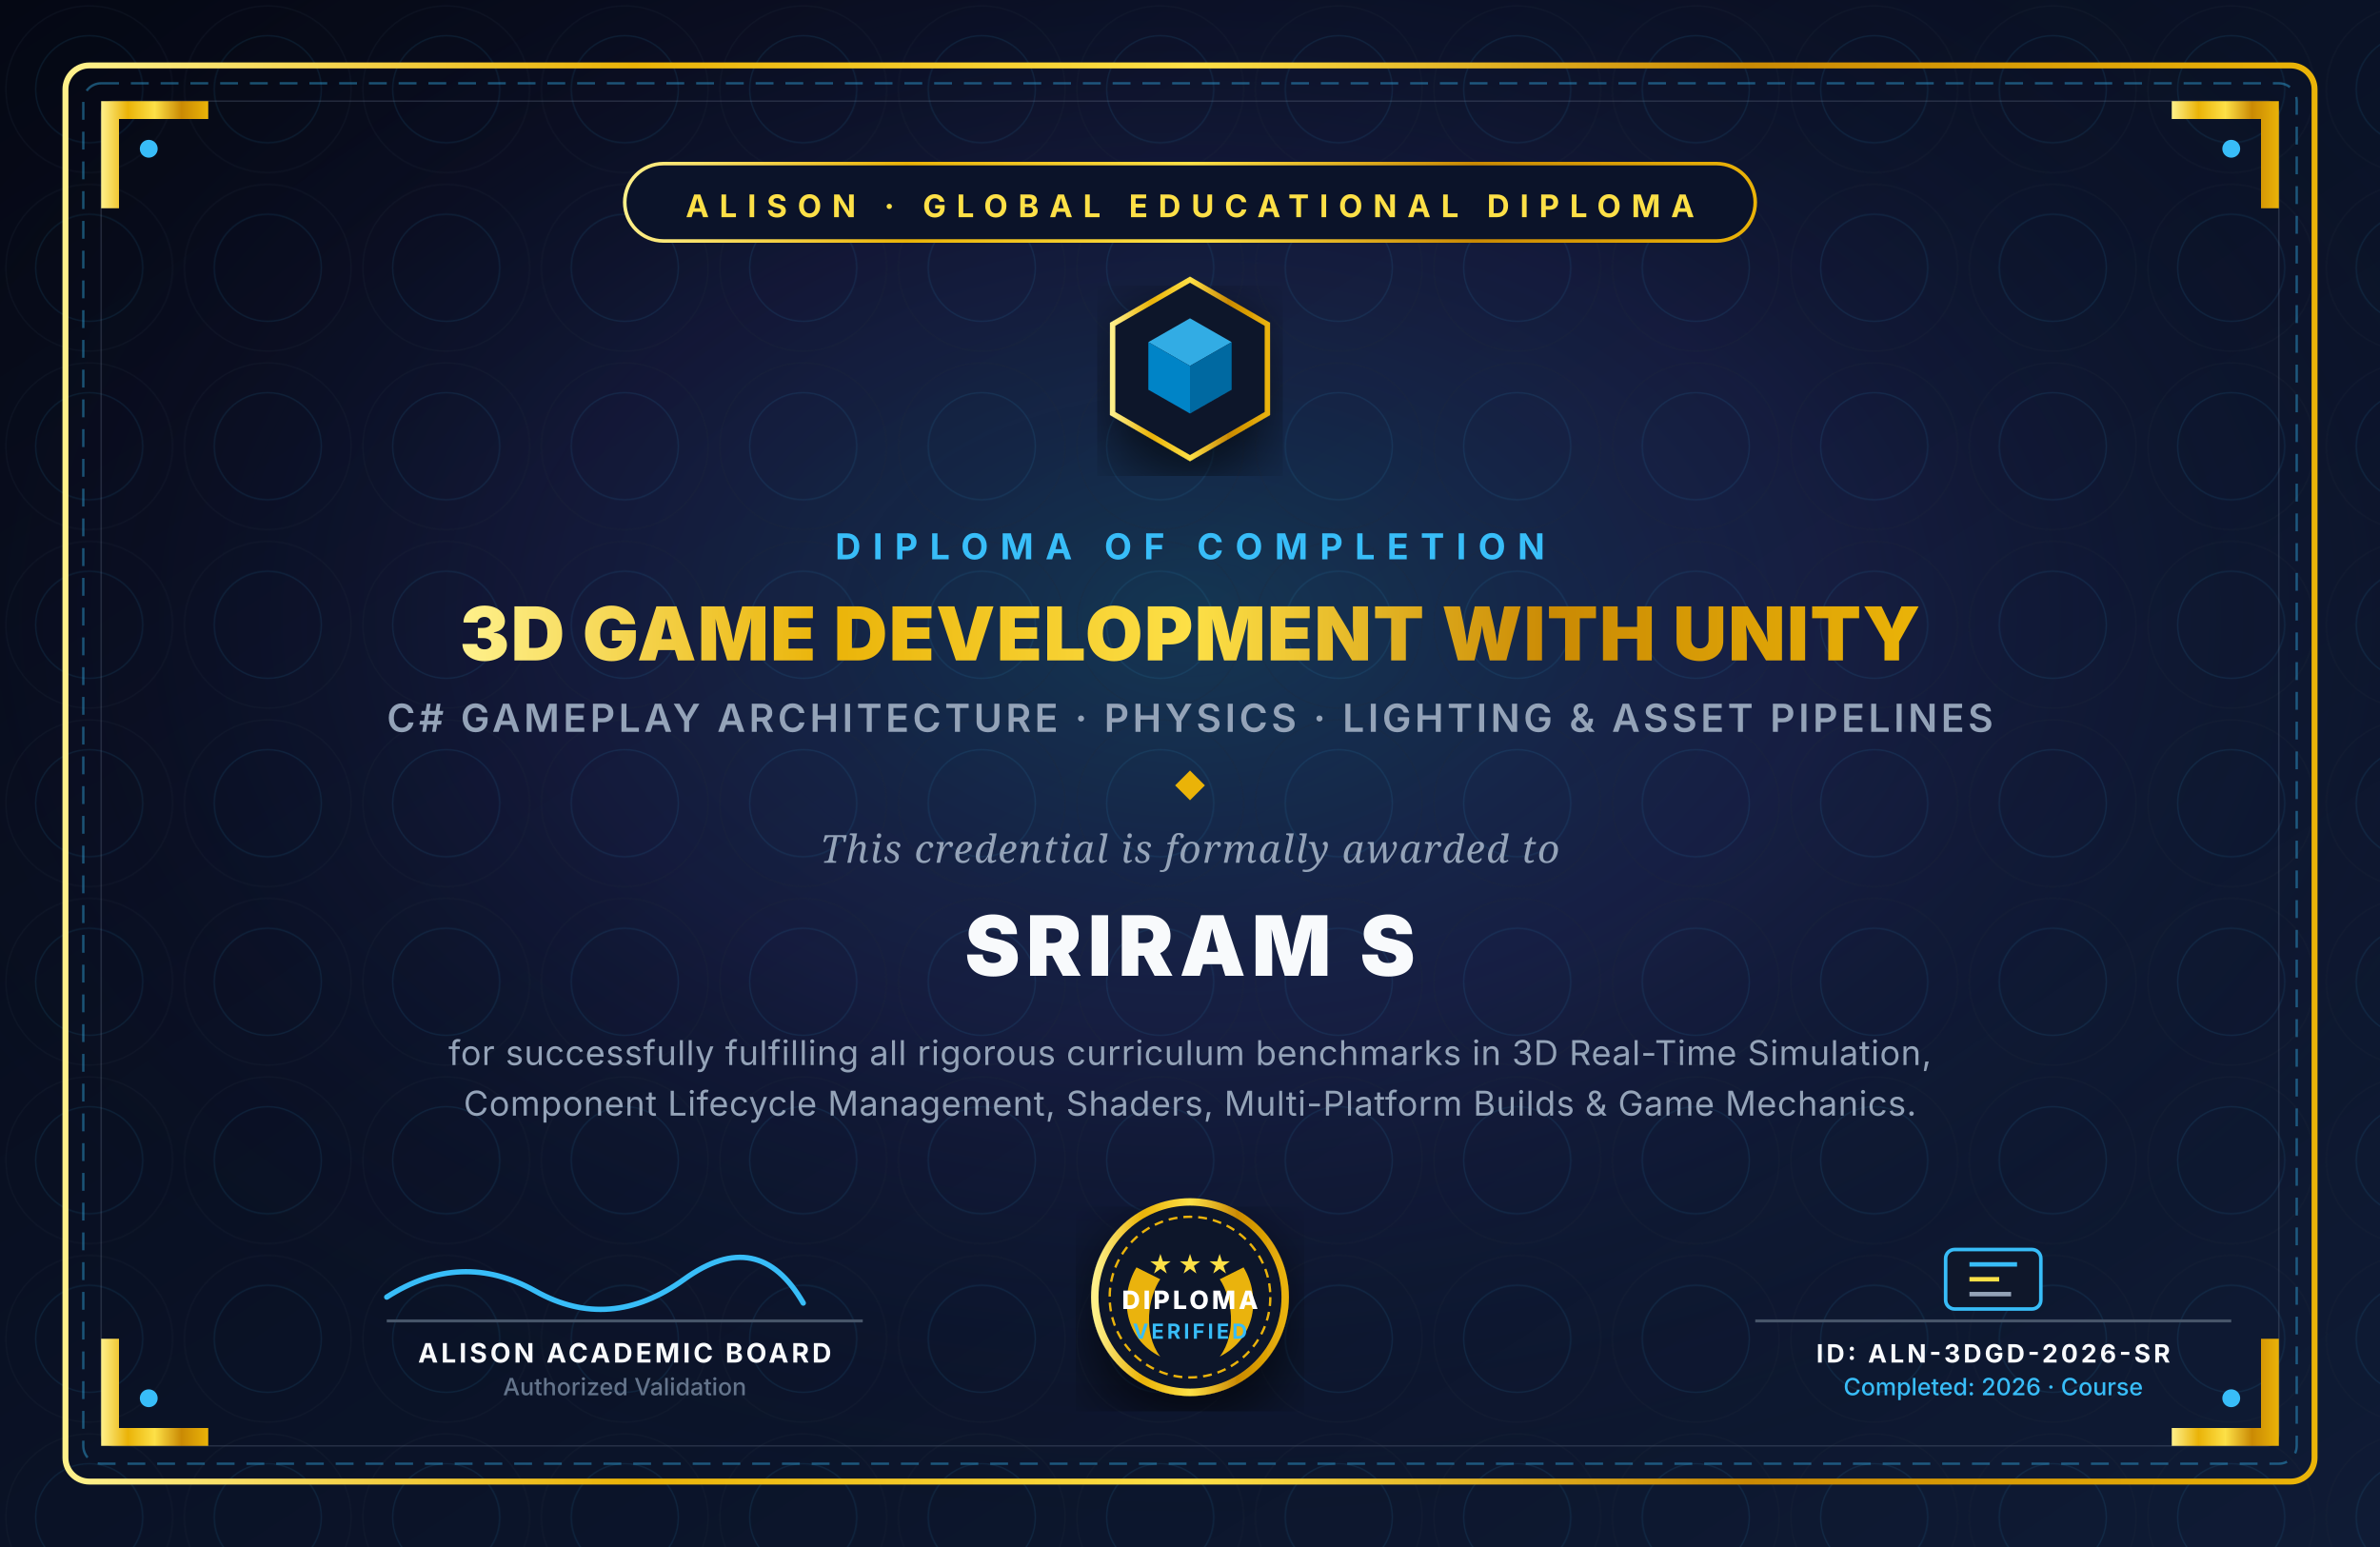
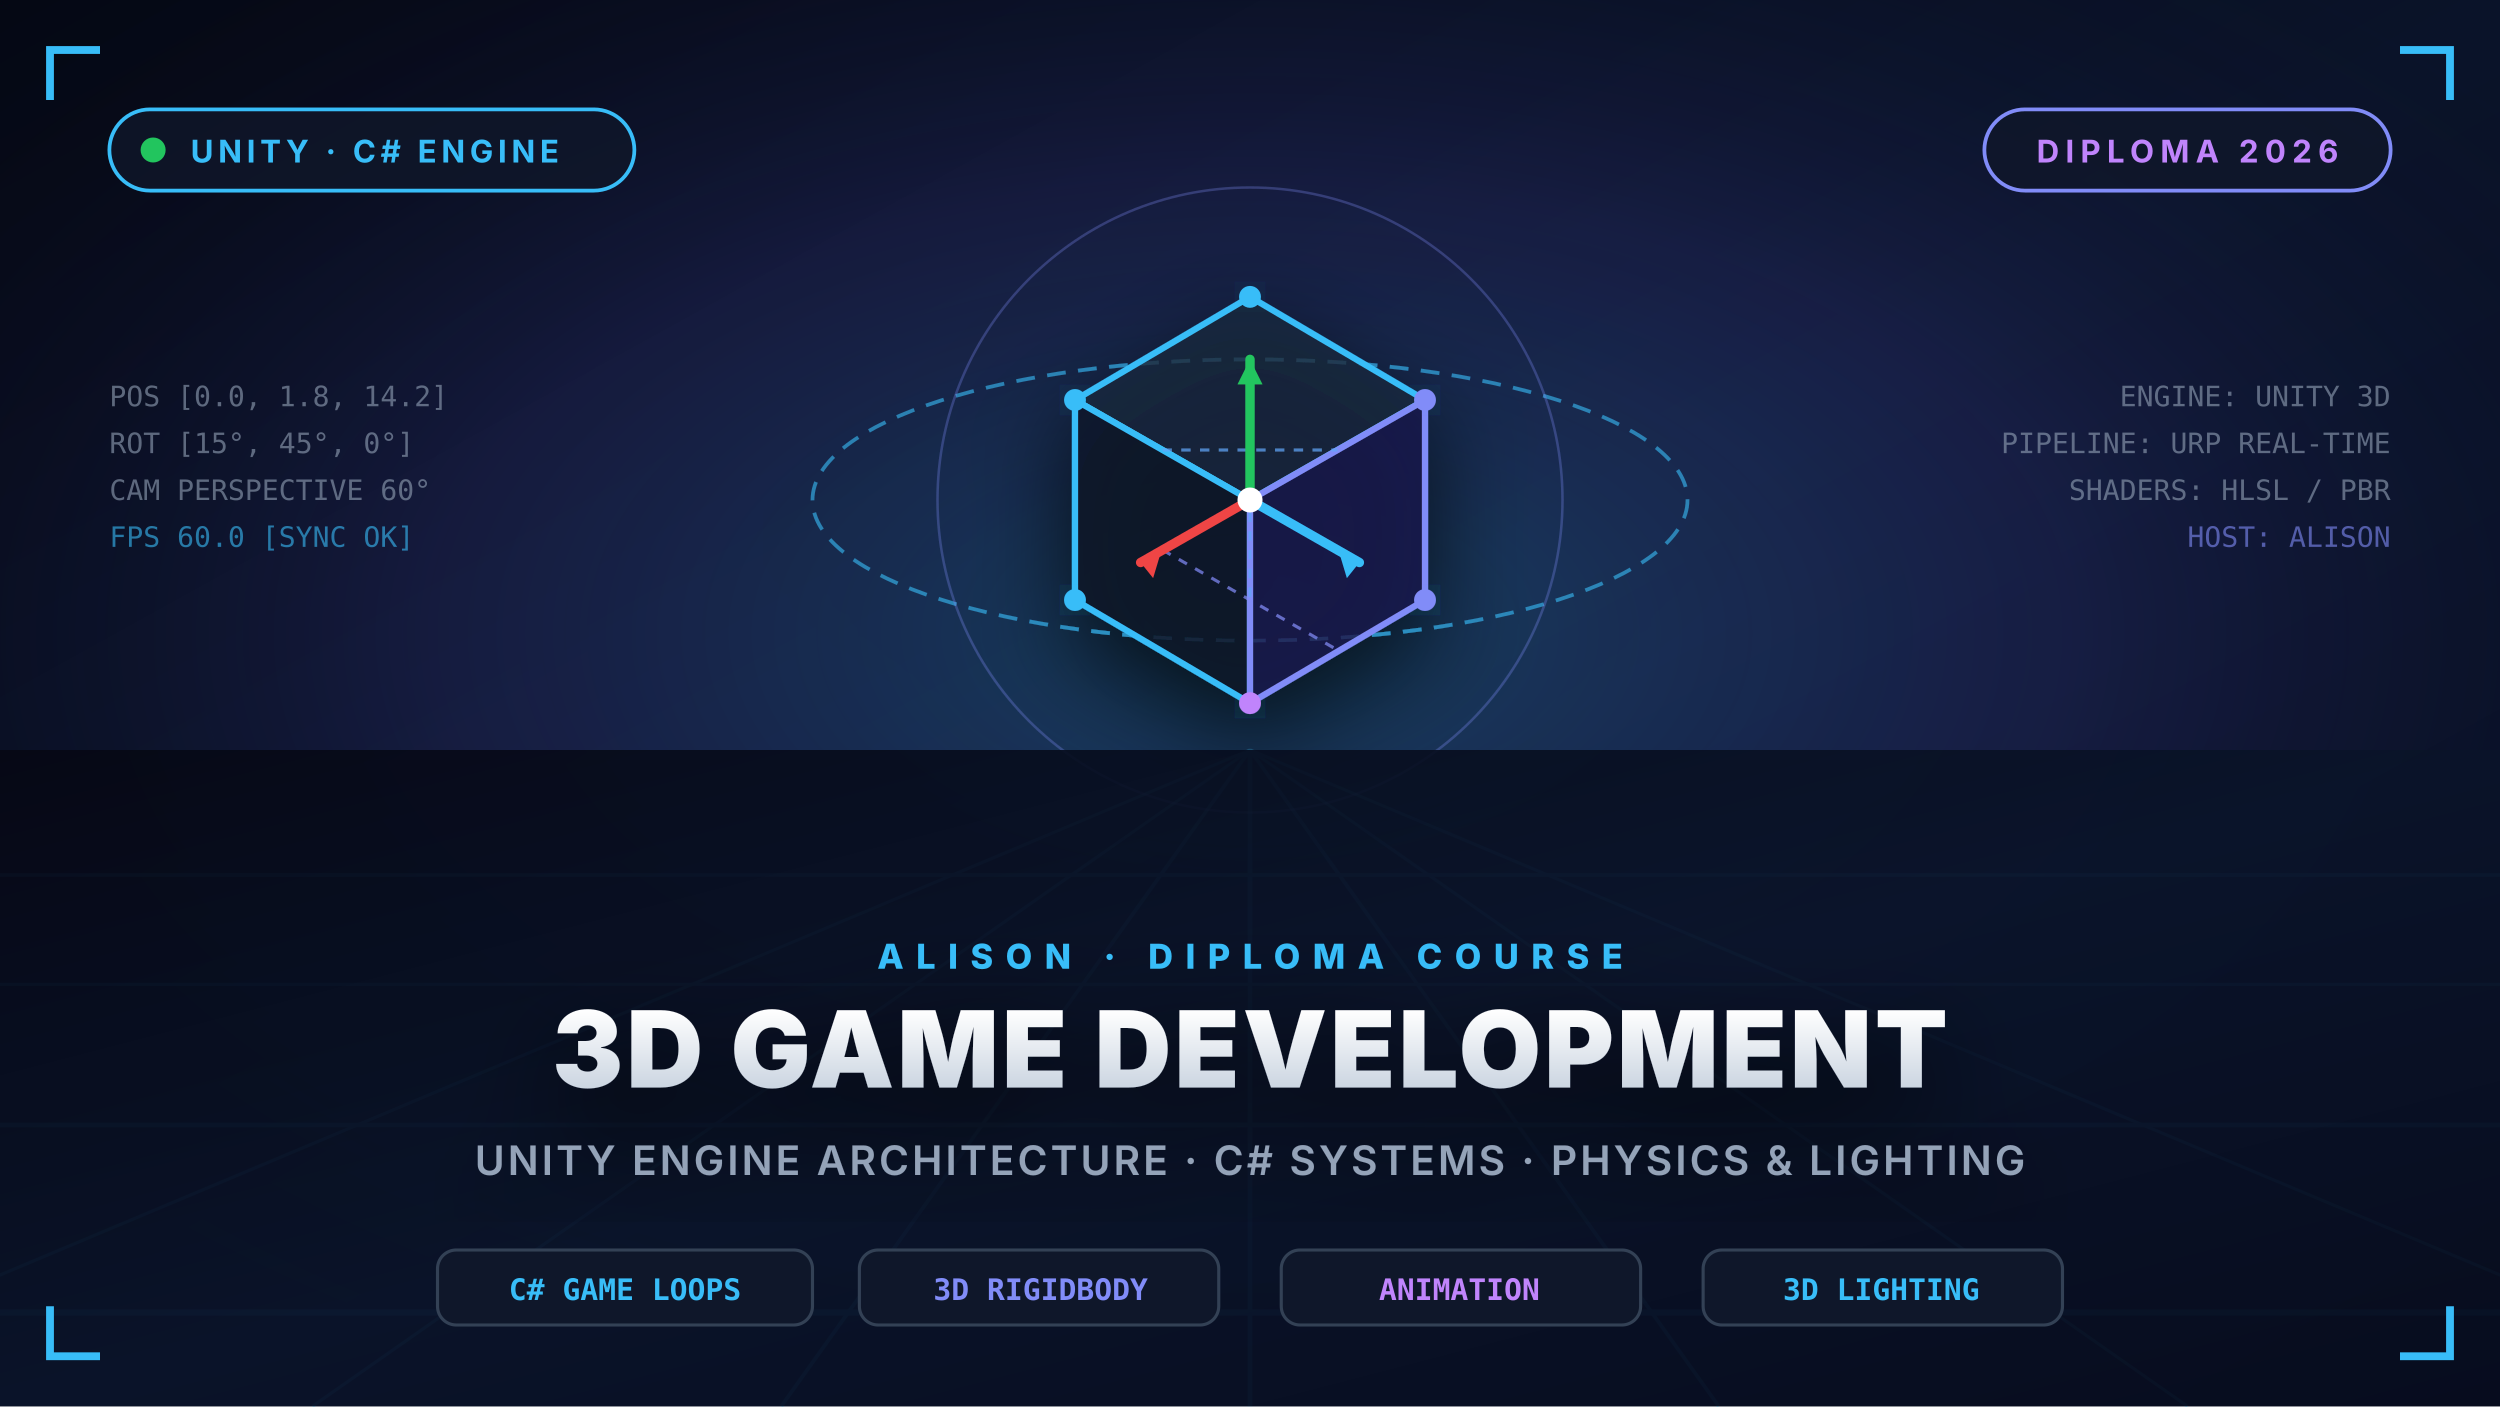
- <svg xmlns="http://www.w3.org/2000/svg" viewBox="0 0 800 520" width="100%" height="100%">
+ <svg xmlns="http://www.w3.org/2000/svg" viewBox="0 0 800 450" width="100%" height="100%">
  <defs>
-     <linearGradient id="c2-bg" x1="0%" y1="0%" x2="100%" y2="100%">
+     <linearGradient id="tc2-bg" x1="0%" y1="0%" x2="100%" y2="100%">
      <stop offset="0%" stop-color="#050814" />
-       <stop offset="50%" stop-color="#0a1226" />
-       <stop offset="100%" stop-color="#0f1b35" />
+       <stop offset="50%" stop-color="#0a1329" />
+       <stop offset="100%" stop-color="#070c1e" />
    </linearGradient>
-     <radialGradient id="c2-glow" cx="50%" cy="40%" r="60%">
-       <stop offset="0%" stop-color="#38bdf8" stop-opacity="0.22" />
-       <stop offset="45%" stop-color="#6366f1" stop-opacity="0.12" />
+     <radialGradient id="tc2-glow" cx="50%" cy="45%" r="65%">
+       <stop offset="0%" stop-color="#38bdf8" stop-opacity="0.28" />
+       <stop offset="50%" stop-color="#6366f1" stop-opacity="0.14" />
      <stop offset="100%" stop-color="#050814" stop-opacity="0" />
    </radialGradient>
-     <linearGradient id="c2-gold" x1="0%" y1="0%" x2="100%" y2="0%">
-       <stop offset="0%" stop-color="#fef08a" />
-       <stop offset="25%" stop-color="#eab308" />
-       <stop offset="50%" stop-color="#fde047" />
-       <stop offset="75%" stop-color="#ca8a04" />
-       <stop offset="100%" stop-color="#eab308" />
+     <linearGradient id="tc2-cyan" x1="0%" y1="0%" x2="100%" y2="0%">
+       <stop offset="0%" stop-color="#38bdf8" />
+       <stop offset="50%" stop-color="#818cf8" />
+       <stop offset="100%" stop-color="#c084fc" />
    </linearGradient>
-     <linearGradient id="c2-cyan" x1="0%" y1="0%" x2="100%" y2="0%">
-       <stop offset="0%" stop-color="#38bdf8" />
-       <stop offset="100%" stop-color="#818cf8" />
+     <linearGradient id="tc2-titleGrad" x1="0%" y1="0%" x2="0%" y2="100%">
+       <stop offset="0%" stop-color="#ffffff" />
+       <stop offset="100%" stop-color="#cbd5e1" />
    </linearGradient>
-     <pattern id="c2-guilloche" width="60" height="60" patternUnits="userSpaceOnUse">
-       <circle cx="30" cy="30" r="28" fill="none" stroke="#1e293b" stroke-width="0.5" stroke-opacity="0.4" />
-       <circle cx="30" cy="30" r="18" fill="none" stroke="#38bdf8" stroke-width="0.5" stroke-opacity="0.15" />
-     </pattern>
-     <filter id="c2-shadow" x="-10%" y="-10%" width="120%" height="120%">
-       <feDropShadow dx="0" dy="8" stdDeviation="12" flood-color="#000000" flood-opacity="0.75" />
+     <filter id="tc2-glowFilter" x="-20%" y="-20%" width="140%" height="140%">
+       <feDropShadow dx="0" dy="0" stdDeviation="10" flood-color="#38bdf8" flood-opacity="0.7" />
+     </filter>
+     <filter id="tc2-shadow" x="-20%" y="-20%" width="140%" height="140%">
+       <feDropShadow dx="0" dy="12" stdDeviation="16" flood-color="#000000" flood-opacity="0.85" />
    </filter>
  </defs>
-   <rect width="800" height="520" fill="url(#c2-bg)" />
-   <rect width="800" height="520" fill="url(#c2-glow)" />
-   <rect width="800" height="520" fill="url(#c2-guilloche)" opacity="0.6" />
-   <rect x="22" y="22" width="756" height="476" rx="8" fill="none" stroke="url(#c2-gold)" stroke-width="2" />
-   <rect x="28" y="28" width="744" height="464" rx="6" fill="none" stroke="#38bdf8" stroke-width="0.8" stroke-opacity="0.4" stroke-dasharray="6,4" />
-   <rect x="34" y="34" width="732" height="452" rx="4" fill="none" stroke="#64748b" stroke-width="0.5" stroke-opacity="0.3" />
-   <g transform="translate(34, 34)">
-     <path d="M 0 0 L 36 0 L 36 6 L 6 6 L 6 36 L 0 36 Z" fill="url(#c2-gold)" />
-     <circle cx="16" cy="16" r="3" fill="#38bdf8" />
+   <rect width="800" height="450" fill="url(#tc2-bg)" />
+   <rect width="800" height="450" fill="url(#tc2-glow)" />
+   <g opacity="0.35">
+     <line x1="0" y1="280" x2="800" y2="280" stroke="#38bdf8" stroke-width="1.2" />
+     <line x1="0" y1="315" x2="800" y2="315" stroke="#38bdf8" stroke-width="1" />
+     <line x1="0" y1="360" x2="800" y2="360" stroke="#38bdf8" stroke-width="1.5" />
+     <line x1="0" y1="420" x2="800" y2="420" stroke="#38bdf8" stroke-width="2" />
+     <line x1="400" y1="240" x2="-100" y2="450" stroke="#38bdf8" stroke-width="1" />
+     <line x1="400" y1="240" x2="100" y2="450" stroke="#38bdf8" stroke-width="1" />
+     <line x1="400" y1="240" x2="250" y2="450" stroke="#38bdf8" stroke-width="1.2" />
+     <line x1="400" y1="240" x2="400" y2="450" stroke="#38bdf8" stroke-width="1.5" />
+     <line x1="400" y1="240" x2="550" y2="450" stroke="#38bdf8" stroke-width="1.2" />
+     <line x1="400" y1="240" x2="700" y2="450" stroke="#38bdf8" stroke-width="1" />
+     <line x1="400" y1="240" x2="900" y2="450" stroke="#38bdf8" stroke-width="1" />
  </g>
-   <g transform="translate(766, 34)">
-     <path d="M 0 0 L -36 0 L -36 6 L -6 6 L -6 36 L 0 36 Z" fill="url(#c2-gold)" />
-     <circle cx="-16" cy="16" r="3" fill="#38bdf8" />
+   <g transform="translate(400, 160)" filter="url(#tc2-shadow)">
+     <ellipse cx="0" cy="0" rx="140" ry="45" fill="none" stroke="#38bdf8" stroke-width="1.2" stroke-dasharray="6,4" opacity="0.6" />
+     <ellipse cx="0" cy="0" rx="100" ry="100" fill="none" stroke="#818cf8" stroke-width="0.8" opacity="0.3" />
+     <polygon points="0,-65 56,-32 0,0 -56,-32" fill="#1e293b" fill-opacity="0.8" stroke="#38bdf8" stroke-width="2" />
+     <polygon points="-56,-32 0,0 0,65 -56,32" fill="#0f172a" fill-opacity="0.85" stroke="#38bdf8" stroke-width="2" />
+     <polygon points="56,-32 0,0 0,65 56,32" fill="#1e1b4b" fill-opacity="0.8" stroke="#818cf8" stroke-width="2" />
+     <line x1="-28" y1="-16" x2="28" y2="-16" stroke="#60a5fa" stroke-width="1" stroke-dasharray="3,3" opacity="0.7" />
+     <line x1="0" y1="-32" x2="0" y2="32" stroke="#60a5fa" stroke-width="1" stroke-dasharray="3,3" opacity="0.7" />
+     <line x1="-28" y1="16" x2="28" y2="48" stroke="#818cf8" stroke-width="1" stroke-dasharray="3,3" opacity="0.7" />
+     <g transform="translate(0, 0)">
+       <line x1="0" y1="0" x2="35" y2="20" stroke="#38bdf8" stroke-width="3" stroke-linecap="round" />
+       <polygon points="35,20 28,15 31,25" fill="#38bdf8" />
+       <line x1="0" y1="0" x2="-35" y2="20" stroke="#ef4444" stroke-width="3" stroke-linecap="round" />
+       <polygon points="-35,20 -31,25 -28,15" fill="#ef4444" />
+       <line x1="0" y1="0" x2="0" y2="-45" stroke="#22c55e" stroke-width="3" stroke-linecap="round" />
+       <polygon points="0,-45 -4,-37 4,-37" fill="#22c55e" />
+       <circle cx="0" cy="0" r="4" fill="#ffffff" />
+     </g>
+     <circle cx="0" cy="-65" r="3.5" fill="#38bdf8" filter="url(#tc2-glowFilter)" />
+     <circle cx="56" cy="-32" r="3.5" fill="#818cf8" filter="url(#tc2-glowFilter)" />
+     <circle cx="-56" cy="-32" r="3.5" fill="#38bdf8" filter="url(#tc2-glowFilter)" />
+     <circle cx="0" cy="65" r="3.5" fill="#c084fc" filter="url(#tc2-glowFilter)" />
+     <circle cx="56" cy="32" r="3.5" fill="#818cf8" filter="url(#tc2-glowFilter)" />
+     <circle cx="-56" cy="32" r="3.5" fill="#38bdf8" filter="url(#tc2-glowFilter)" />
  </g>
-   <g transform="translate(34, 486)">
-     <path d="M 0 0 L 36 0 L 36 -6 L 6 -6 L 6 -36 L 0 -36 Z" fill="url(#c2-gold)" />
-     <circle cx="16" cy="-16" r="3" fill="#38bdf8" />
-   </g>
-   <g transform="translate(766, 486)">
-     <path d="M 0 0 L -36 0 L -36 -6 L -6 -6 L -6 -36 L 0 -36 Z" fill="url(#c2-gold)" />
-     <circle cx="-16" cy="-16" r="3" fill="#38bdf8" />
-   </g>
-   <g transform="translate(400, 68)" text-anchor="middle">
-     <rect x="-190" y="-13" width="380" height="26" rx="13" fill="#0b1329" stroke="url(#c2-gold)" stroke-width="1.2" />
-     <text x="0" y="5" font-family="'Inter', -apple-system, sans-serif" font-size="10.5" font-weight="700" fill="#fde047" letter-spacing="3.5">
-       ALISON · GLOBAL EDUCATIONAL DIPLOMA
+   <g transform="translate(35, 35)">
+     <rect x="0" y="0" width="168" height="26" rx="13" fill="#0f172a" fill-opacity="0.8" stroke="#38bdf8" stroke-width="1.2" />
+     <circle cx="14" cy="13" r="4" fill="#22c55e" />
+     <text x="26" y="17" font-family="'JetBrains Mono', 'Inter', monospace" font-size="10" font-weight="700" fill="#38bdf8" letter-spacing="1.5">
+       UNITY · C# ENGINE
    </text>
  </g>
-   <g transform="translate(400, 122)" filter="url(#c2-shadow)">
-     <polygon points="0,-28 26,-13 26,17 0,32 -26,17 -26,-13" fill="#0f172a" stroke="url(#c2-gold)" stroke-width="1.8" />
-     <path d="M 0,-15 L 14,-7 L 0,1 L -14,-7 Z" fill="#38bdf8" fill-opacity="0.9" />
-     <path d="M -14,-7 L 0,1 L 0,17 L -14,9 Z" fill="#0284c7" />
-     <path d="M 14,-7 L 0,1 L 0,17 L 14,9 Z" fill="#0369a1" />
+   <g transform="translate(635, 35)">
+     <rect x="0" y="0" width="130" height="26" rx="13" fill="#0f172a" fill-opacity="0.8" stroke="#818cf8" stroke-width="1.2" />
+     <text x="65" y="17" font-family="'Inter', sans-serif" font-size="10" font-weight="700" fill="#c084fc" text-anchor="middle" letter-spacing="2">
+       DIPLOMA 2026
+     </text>
  </g>
-   <text x="400" y="188" font-family="'Inter', -apple-system, sans-serif" font-size="12" font-weight="700" fill="#38bdf8" text-anchor="middle" letter-spacing="4">
-     DIPLOMA OF COMPLETION
-   </text>
-   <text x="400" y="222" font-family="'Inter', -apple-system, sans-serif" font-size="25" font-weight="900" fill="url(#c2-gold)" text-anchor="middle" letter-spacing="0.5">
-     3D GAME DEVELOPMENT WITH UNITY
-   </text>
-   <text x="400" y="246" font-family="'Inter', -apple-system, sans-serif" font-size="13" font-weight="600" fill="#94a3b8" text-anchor="middle" letter-spacing="1.2">
-     C# GAMEPLAY ARCHITECTURE · PHYSICS · LIGHTING &amp; ASSET PIPELINES
-   </text>
-   <g transform="translate(400, 264)">
-     <line x1="-220" y1="0" x2="-20" y2="0" stroke="url(#c2-gold)" stroke-width="1" stroke-opacity="0.6" />
-     <polygon points="0,-5 5,0 0,5 -5,0" fill="#eab308" />
-     <line x1="20" y1="0" x2="220" y2="0" stroke="url(#c2-gold)" stroke-width="1" stroke-opacity="0.6" />
+   <g transform="translate(35, 130)" opacity="0.6">
+     <text x="0" y="0" font-family="monospace" font-size="9" fill="#94a3b8">POS  [0.0, 1.8, 14.2]</text>
+     <text x="0" y="15" font-family="monospace" font-size="9" fill="#94a3b8">ROT  [15°, 45°, 0°]</text>
+     <text x="0" y="30" font-family="monospace" font-size="9" fill="#94a3b8">CAM  PERSPECTIVE 60°</text>
+     <text x="0" y="45" font-family="monospace" font-size="9" fill="#38bdf8">FPS  60.0 [SYNC OK]</text>
  </g>
-   <text x="400" y="290" font-family="'Georgia', serif" font-size="13" font-style="italic" fill="#94a3b8" text-anchor="middle" letter-spacing="0.5">
-     This credential is formally awarded to
-   </text>
-   <text x="400" y="328" font-family="'Inter', -apple-system, sans-serif" font-size="28" font-weight="900" fill="#f8fafc" text-anchor="middle" letter-spacing="2">
-     SRIRAM S
-   </text>
-   <text x="400" y="358" font-family="'Inter', -apple-system, sans-serif" font-size="11.5" font-weight="400" fill="#94a3b8" text-anchor="middle" letter-spacing="0.2">
-     for successfully fulfilling all rigorous curriculum benchmarks in 3D Real-Time Simulation,
-   </text>
-   <text x="400" y="375" font-family="'Inter', -apple-system, sans-serif" font-size="11.5" font-weight="400" fill="#94a3b8" text-anchor="middle" letter-spacing="0.2">
-     Component Lifecycle Management, Shaders, Multi-Platform Builds &amp; Game Mechanics.
-   </text>
-   <g transform="translate(130, 420)">
-     <path d="M 0 16 Q 25 0, 50 14 T 100 10 T 140 18" fill="none" stroke="#38bdf8" stroke-width="1.8" stroke-linecap="round" />
-     <line x1="0" y1="24" x2="160" y2="24" stroke="#475569" stroke-width="1" />
-     <text x="80" y="38" font-family="'Inter', -apple-system, sans-serif" font-size="9" font-weight="700" fill="#f8fafc" text-anchor="middle" letter-spacing="1">ALISON ACADEMIC BOARD</text>
-     <text x="80" y="49" font-family="'Inter', -apple-system, sans-serif" font-size="8" font-weight="500" fill="#64748b" text-anchor="middle">Authorized Validation</text>
+   <g transform="translate(765, 130)" text-anchor="end" opacity="0.6">
+     <text x="0" y="0" font-family="monospace" font-size="9" fill="#94a3b8">ENGINE: UNITY 3D</text>
+     <text x="0" y="15" font-family="monospace" font-size="9" fill="#94a3b8">PIPELINE: URP REAL-TIME</text>
+     <text x="0" y="30" font-family="monospace" font-size="9" fill="#94a3b8">SHADERS: HLSL / PBR</text>
+     <text x="0" y="45" font-family="monospace" font-size="9" fill="#818cf8">HOST: ALISON</text>
  </g>
-   <g transform="translate(400, 436)" filter="url(#c2-shadow)">
-     <circle cx="0" cy="0" r="32" fill="#0b1329" stroke="url(#c2-gold)" stroke-width="2.5" />
-     <circle cx="0" cy="0" r="27" fill="none" stroke="#eab308" stroke-width="0.8" stroke-dasharray="3,2" />
-     <path d="M -18 -10 C -24 0, -22 14, -10 20 C -16 12, -14 0, -10 -6" fill="#eab308" />
-     <path d="M 18 -10 C 24 0, 22 14, 10 20 C 16 12, 14 0, 10 -6" fill="#eab308" />
-     <text x="0" y="-8" font-family="'Inter', sans-serif" font-size="8" font-weight="900" fill="#fde047" text-anchor="middle">★ ★ ★</text>
-     <text x="0" y="4" font-family="'Inter', sans-serif" font-size="8.5" font-weight="800" fill="#ffffff" text-anchor="middle" letter-spacing="1">DIPLOMA</text>
-     <text x="0" y="14" font-family="'Inter', sans-serif" font-size="7" font-weight="700" fill="#38bdf8" text-anchor="middle" letter-spacing="1">VERIFIED</text>
+   <rect x="0" y="240" width="800" height="210" fill="url(#tc2-bg)" opacity="0.92" />
+   <g transform="translate(400, 310)" text-anchor="middle" filter="url(#tc2-shadow)">
+     <text x="0" y="0" font-family="'Inter', -apple-system, sans-serif" font-size="11" font-weight="800" fill="#38bdf8" letter-spacing="4">
+       ALISON · DIPLOMA COURSE
+     </text>
+     <text x="0" y="38" font-family="'Inter', -apple-system, sans-serif" font-size="34" font-weight="900" fill="url(#tc2-titleGrad)" letter-spacing="1">
+       3D GAME DEVELOPMENT
+     </text>
+     <text x="0" y="66" font-family="'Inter', -apple-system, sans-serif" font-size="13" font-weight="600" fill="#94a3b8" letter-spacing="1">
+       UNITY ENGINE ARCHITECTURE · C# SYSTEMS · PHYSICS &amp; LIGHTING
+     </text>
  </g>
-   <g transform="translate(670, 420)" text-anchor="middle">
-     <g transform="translate(-16, 0)">
-       <rect x="0" y="0" width="32" height="20" rx="3" fill="#0f172a" stroke="#38bdf8" stroke-width="1.2" />
-       <line x1="8" y1="5" x2="24" y2="5" stroke="#38bdf8" stroke-width="1.5" />
-       <line x1="8" y1="10" x2="18" y2="10" stroke="#fde047" stroke-width="1.5" />
-       <line x1="8" y1="15" x2="22" y2="15" stroke="#94a3b8" stroke-width="1.5" />
-     </g>
-     <line x1="-80" y1="24" x2="80" y2="24" stroke="#475569" stroke-width="1" />
-     <text x="0" y="38" font-family="'Inter', -apple-system, sans-serif" font-size="8.5" font-weight="700" fill="#f8fafc" letter-spacing="1">ID: ALN-3DGD-2026-SR</text>
-     <text x="0" y="49" font-family="'Inter', -apple-system, sans-serif" font-size="8" font-weight="500" fill="#38bdf8">Completed: 2026 · Course</text>
+   <g transform="translate(400, 412)" text-anchor="middle">
+     <rect x="-260" y="-12" width="120" height="24" rx="6" fill="#0f172a" stroke="#334155" stroke-width="1" />
+     <text x="-200" y="4" font-family="'JetBrains Mono', monospace" font-size="9.5" font-weight="700" fill="#38bdf8">C# GAME LOOPS</text>
+     <rect x="-125" y="-12" width="115" height="24" rx="6" fill="#0f172a" stroke="#334155" stroke-width="1" />
+     <text x="-67" y="4" font-family="'JetBrains Mono', monospace" font-size="9.5" font-weight="700" fill="#818cf8">3D RIGIDBODY</text>
+     <rect x="10" y="-12" width="115" height="24" rx="6" fill="#0f172a" stroke="#334155" stroke-width="1" />
+     <text x="67" y="4" font-family="'JetBrains Mono', monospace" font-size="9.5" font-weight="700" fill="#c084fc">ANIMATION</text>
+     <rect x="145" y="-12" width="115" height="24" rx="6" fill="#0f172a" stroke="#334155" stroke-width="1" />
+     <text x="202" y="4" font-family="'JetBrains Mono', monospace" font-size="9.5" font-weight="700" fill="#38bdf8">3D LIGHTING</text>
  </g>
+   <path d="M 16 32 L 16 16 L 32 16" fill="none" stroke="#38bdf8" stroke-width="2.5" />
+   <path d="M 784 32 L 784 16 L 768 16" fill="none" stroke="#38bdf8" stroke-width="2.5" />
+   <path d="M 16 418 L 16 434 L 32 434" fill="none" stroke="#38bdf8" stroke-width="2.5" />
+   <path d="M 784 418 L 784 434 L 768 434" fill="none" stroke="#38bdf8" stroke-width="2.5" />
</svg>
